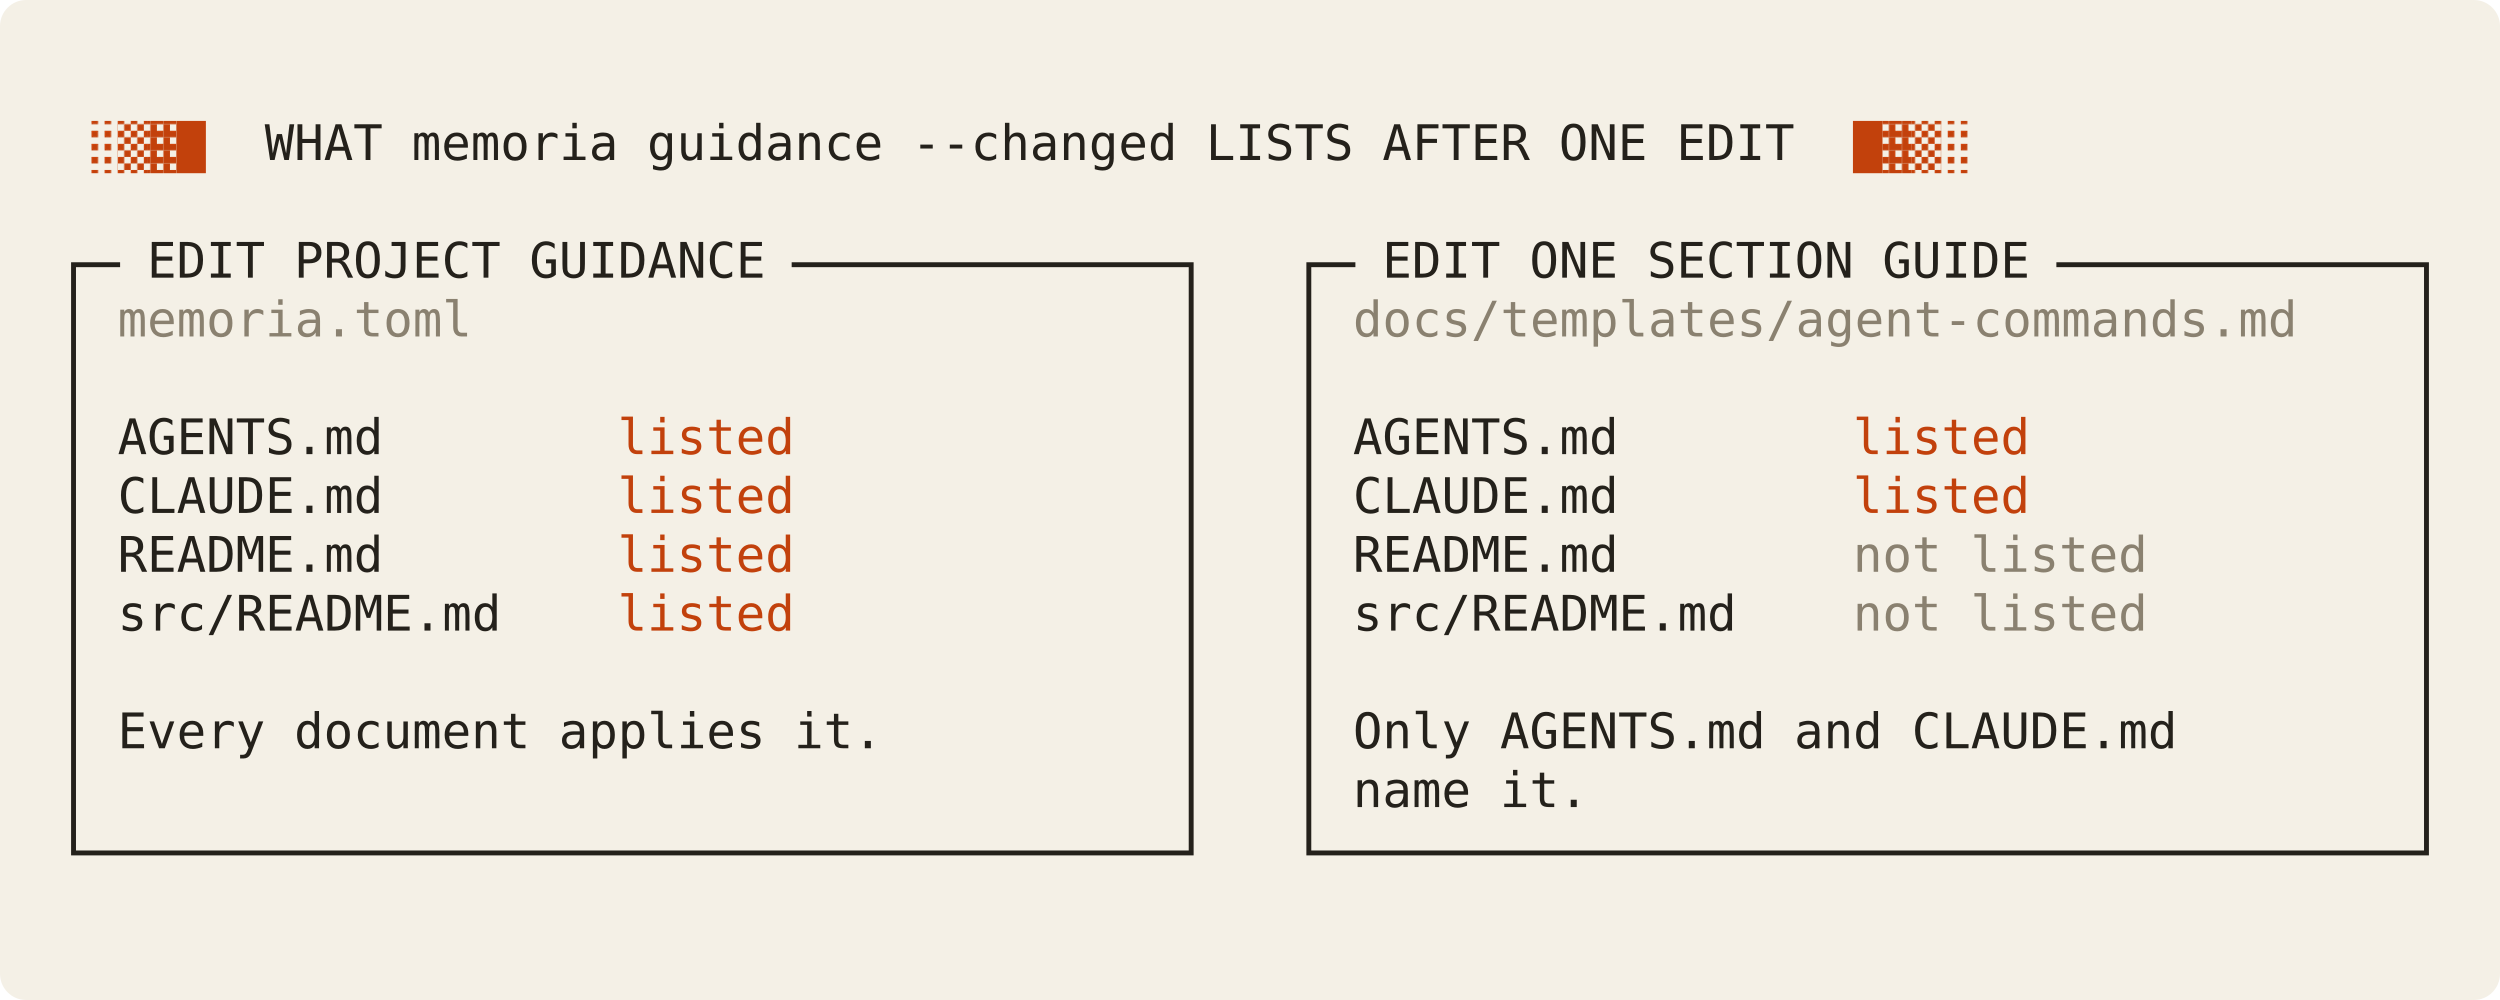
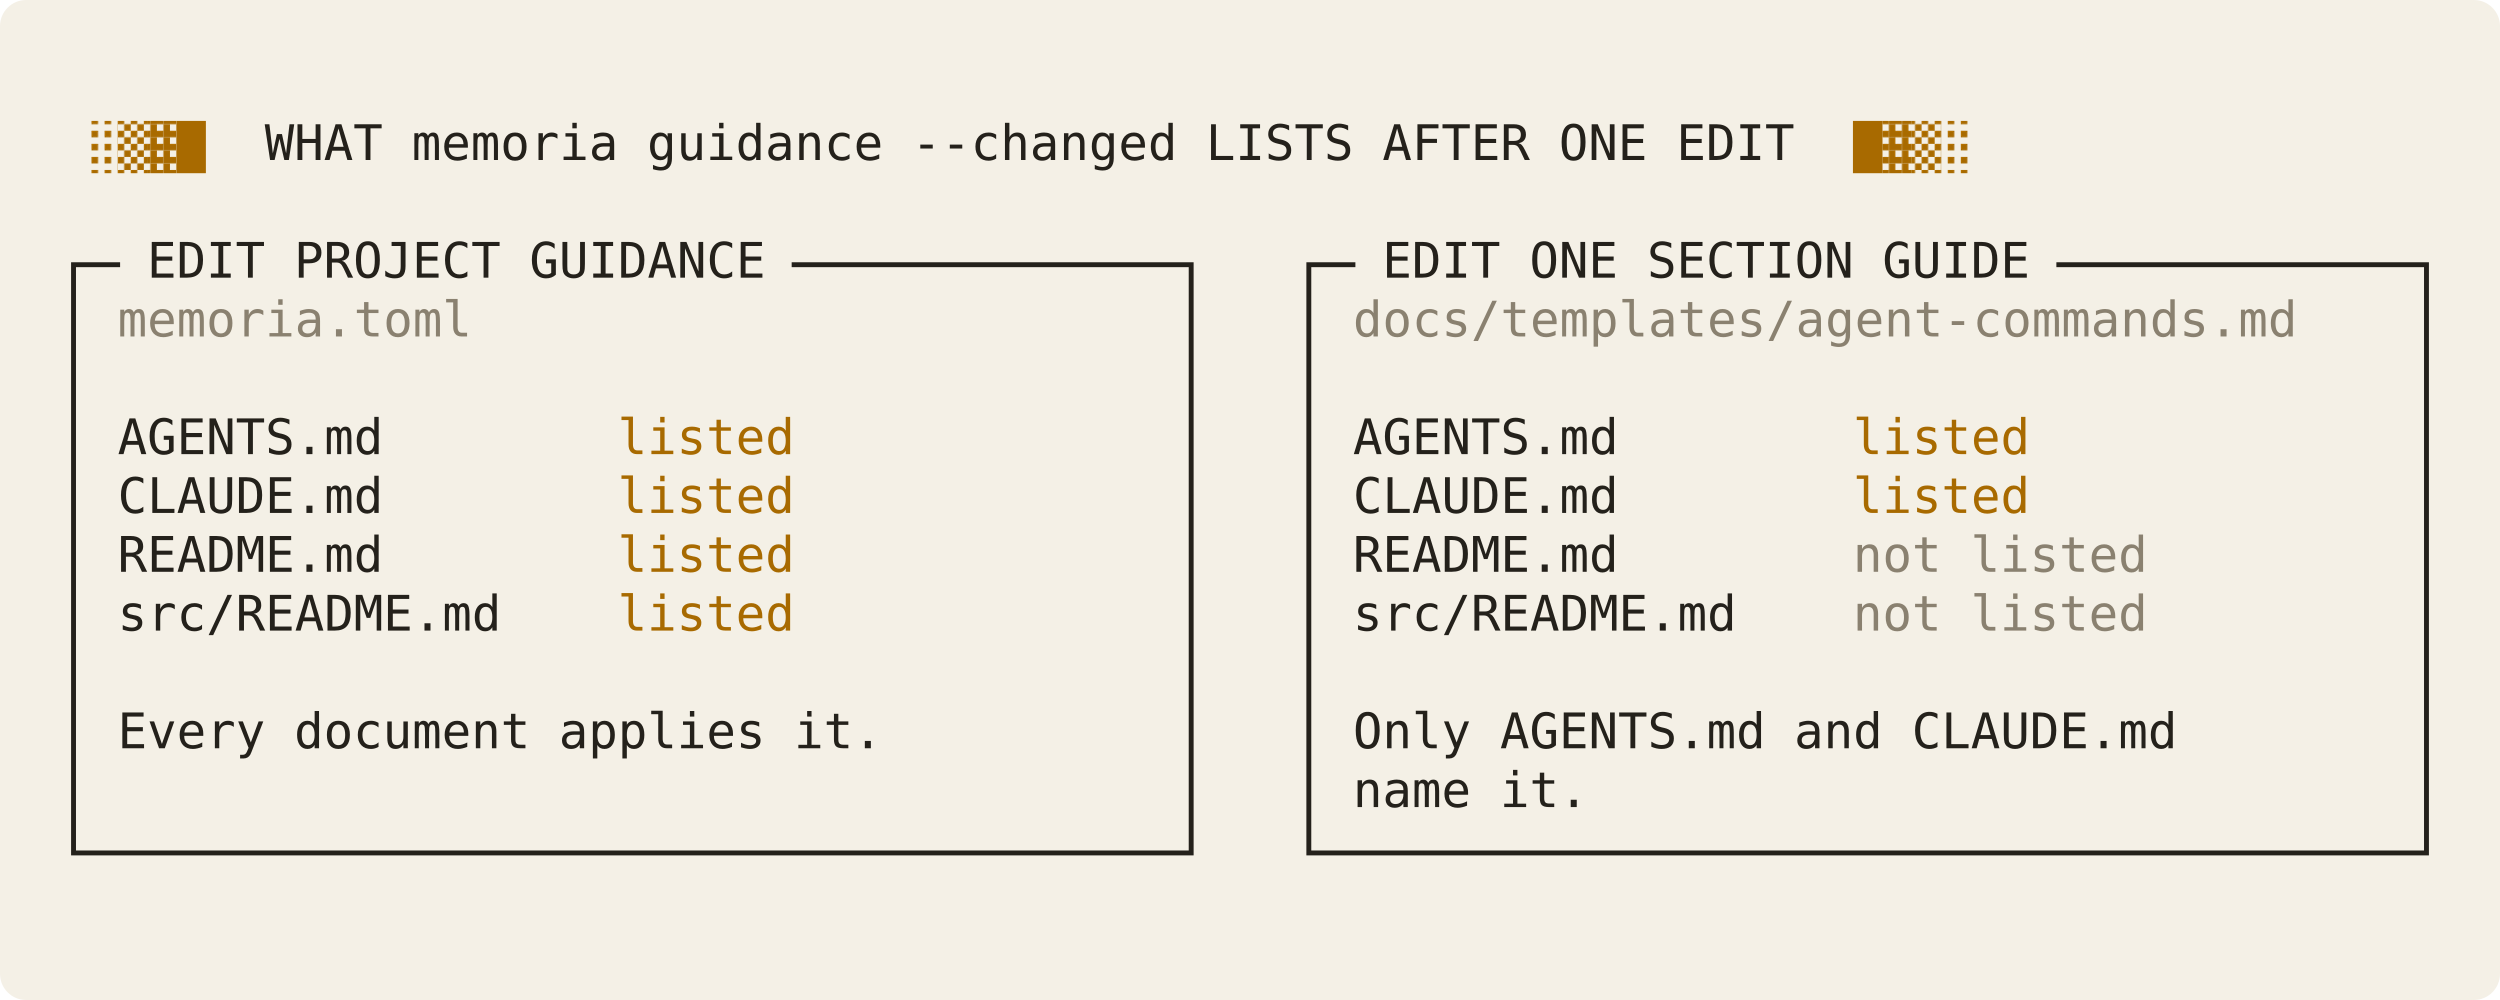
<svg xmlns="http://www.w3.org/2000/svg" width="765" height="306" viewBox="0 0 765 306" role="img" aria-labelledby="title desc">
-   <style>.bg{fill:#f4f0e6}.ink{fill:#24211b}.muted{fill:#8a8170}.accent{fill:#c2410c}.line{stroke:#24211b}.line-muted{stroke:#8a8170}.line-accent{stroke:#c2410c}@media (prefers-color-scheme: dark){.bg{fill:#111111}.ink{fill:#e8e3d4}.muted{fill:#7f7867}.accent{fill:#f59e0b}.line{stroke:#e8e3d4}.line-muted{stroke:#7f7867}.line-accent{stroke:#f59e0b}}.line,.line-muted,.line-accent{stroke-width:1.5;fill:none;stroke-linecap:square}text{font-family:ui-monospace,"SFMono-Regular","JetBrains Mono",Menlo,Consolas,"DejaVu Sans Mono",monospace;font-size:15px;white-space:pre}</style>
+   <style>.bg{fill:#f4f0e6}.ink{fill:#24211b}.muted{fill:#8a8170}.accent{fill:#a86a00}.line{stroke:#24211b}.line-muted{stroke:#8a8170}.line-accent{stroke:#a86a00}@media (prefers-color-scheme: dark){.bg{fill:#0a0a0a}.ink{fill:#e9e4da}.muted{fill:#707070}.accent{fill:#ffc000}.line{stroke:#e9e4da}.line-muted{stroke:#707070}.line-accent{stroke:#ffc000}}.line,.line-muted,.line-accent{stroke-width:1.5;fill:none;stroke-linecap:square}text{font-family:ui-monospace,"SFMono-Regular","JetBrains Mono",Menlo,Consolas,"DejaVu Sans Mono",monospace;font-size:15px;white-space:pre}</style>
  <defs>
    <pattern id="d1-accent" width="4" height="4" patternUnits="userSpaceOnUse">
      <rect x="0" y="0" width="2" height="2" class="accent" />
    </pattern>
    <pattern id="d2-accent" width="4" height="4" patternUnits="userSpaceOnUse">
      <rect x="0" y="0" width="2" height="2" class="accent" />
      <rect x="2" y="2" width="2" height="2" class="accent" />
    </pattern>
    <pattern id="d3-accent" width="4" height="4" patternUnits="userSpaceOnUse">
      <rect x="0" y="0" width="2" height="2" class="accent" />
      <rect x="2" y="0" width="2" height="2" class="accent" />
      <rect x="2" y="2" width="2" height="2" class="accent" />
    </pattern>
    <pattern id="d1-muted" width="4" height="4" patternUnits="userSpaceOnUse">
      <rect x="0" y="0" width="2" height="2" class="muted" />
    </pattern>
    <pattern id="d2-muted" width="4" height="4" patternUnits="userSpaceOnUse">
      <rect x="0" y="0" width="2" height="2" class="muted" />
      <rect x="2" y="2" width="2" height="2" class="muted" />
    </pattern>
    <pattern id="d3-muted" width="4" height="4" patternUnits="userSpaceOnUse">
      <rect x="0" y="0" width="2" height="2" class="muted" />
      <rect x="2" y="0" width="2" height="2" class="muted" />
      <rect x="2" y="2" width="2" height="2" class="muted" />
    </pattern>
    <pattern id="d1-ink" width="4" height="4" patternUnits="userSpaceOnUse">
      <rect x="0" y="0" width="2" height="2" class="ink" />
    </pattern>
    <pattern id="d2-ink" width="4" height="4" patternUnits="userSpaceOnUse">
      <rect x="0" y="0" width="2" height="2" class="ink" />
      <rect x="2" y="2" width="2" height="2" class="ink" />
    </pattern>
    <pattern id="d3-ink" width="4" height="4" patternUnits="userSpaceOnUse">
      <rect x="0" y="0" width="2" height="2" class="ink" />
      <rect x="2" y="0" width="2" height="2" class="ink" />
      <rect x="2" y="2" width="2" height="2" class="ink" />
    </pattern>
  </defs>
  <rect class="bg" width="765" height="306" rx="8" />
  <rect x="27" y="37" width="9" height="16" fill="url(#d1-accent)" />
  <rect x="36" y="37" width="9" height="16" fill="url(#d2-accent)" />
  <rect x="45" y="37" width="9" height="16" fill="url(#d3-accent)" />
  <rect x="54" y="37" width="9" height="16" class="accent" />
  <rect x="567" y="37" width="9" height="16" class="accent" />
  <rect x="576" y="37" width="9" height="16" fill="url(#d3-accent)" />
  <rect x="585" y="37" width="9" height="16" fill="url(#d2-accent)" />
  <rect x="594" y="37" width="9" height="16" fill="url(#d1-accent)" />
  <path class="line" d="M22.5 81L27 81M22.5 81L22.5 90M31.5 81L36 81M31.5 81L27 81M247.5 81L252 81M247.5 81L243 81M256.5 81L261 81M256.5 81L252 81M265.5 81L270 81M265.5 81L261 81M274.5 81L279 81M274.5 81L270 81M283.5 81L288 81M283.5 81L279 81M292.5 81L297 81M292.5 81L288 81M301.5 81L306 81M301.5 81L297 81M310.5 81L315 81M310.5 81L306 81M319.5 81L324 81M319.5 81L315 81M328.5 81L333 81M328.5 81L324 81M337.5 81L342 81M337.5 81L333 81M346.5 81L351 81M346.5 81L342 81M355.5 81L360 81M355.5 81L351 81M364.5 81L360 81M364.5 81L364.5 90M400.5 81L405 81M400.5 81L400.5 90M409.5 81L414 81M409.5 81L405 81M634.5 81L639 81M634.5 81L630 81M643.5 81L648 81M643.5 81L639 81M652.5 81L657 81M652.5 81L648 81M661.5 81L666 81M661.5 81L657 81M670.5 81L675 81M670.5 81L666 81M679.5 81L684 81M679.5 81L675 81M688.5 81L693 81M688.5 81L684 81M697.5 81L702 81M697.5 81L693 81M706.5 81L711 81M706.5 81L702 81M715.5 81L720 81M715.5 81L711 81M724.5 81L729 81M724.5 81L720 81M733.5 81L738 81M733.5 81L729 81M742.5 81L738 81M742.5 81L742.5 90M22.5 99L22.5 90M22.5 99L22.5 108M364.5 99L364.5 90M364.5 99L364.5 108M400.5 99L400.5 90M400.5 99L400.5 108M742.5 99L742.5 90M742.5 99L742.5 108M22.5 117L22.5 108M22.5 117L22.5 126M364.5 117L364.5 108M364.5 117L364.5 126M400.5 117L400.5 108M400.5 117L400.5 126M742.5 117L742.5 108M742.5 117L742.5 126M22.5 135L22.5 126M22.5 135L22.5 144M364.5 135L364.5 126M364.5 135L364.5 144M400.5 135L400.5 126M400.5 135L400.5 144M742.5 135L742.5 126M742.5 135L742.5 144M22.5 153L22.5 144M22.5 153L22.5 162M364.5 153L364.5 144M364.5 153L364.5 162M400.5 153L400.5 144M400.5 153L400.5 162M742.5 153L742.5 144M742.5 153L742.5 162M22.5 171L22.5 162M22.5 171L22.5 180M364.5 171L364.5 162M364.5 171L364.5 180M400.5 171L400.5 162M400.5 171L400.5 180M742.5 171L742.5 162M742.5 171L742.5 180M22.5 189L22.5 180M22.5 189L22.5 198M364.5 189L364.5 180M364.5 189L364.5 198M400.5 189L400.5 180M400.5 189L400.5 198M742.5 189L742.5 180M742.5 189L742.5 198M22.5 207L22.5 198M22.5 207L22.5 216M364.5 207L364.5 198M364.5 207L364.5 216M400.5 207L400.5 198M400.5 207L400.5 216M742.5 207L742.5 198M742.5 207L742.5 216M22.5 225L22.5 216M22.5 225L22.5 234M364.5 225L364.5 216M364.5 225L364.5 234M400.5 225L400.5 216M400.5 225L400.5 234M742.5 225L742.5 216M742.5 225L742.5 234M22.5 243L22.5 234M22.5 243L22.5 252M364.5 243L364.5 234M364.5 243L364.5 252M400.5 243L400.5 234M400.5 243L400.5 252M742.5 243L742.5 234M742.5 243L742.5 252M22.5 261L22.5 252M22.5 261L27 261M31.5 261L36 261M31.5 261L27 261M40.5 261L45 261M40.5 261L36 261M49.5 261L54 261M49.5 261L45 261M58.5 261L63 261M58.5 261L54 261M67.5 261L72 261M67.5 261L63 261M76.5 261L81 261M76.5 261L72 261M85.5 261L90 261M85.5 261L81 261M94.5 261L99 261M94.5 261L90 261M103.5 261L108 261M103.5 261L99 261M112.5 261L117 261M112.5 261L108 261M121.5 261L126 261M121.5 261L117 261M130.5 261L135 261M130.5 261L126 261M139.5 261L144 261M139.5 261L135 261M148.5 261L153 261M148.5 261L144 261M157.5 261L162 261M157.5 261L153 261M166.5 261L171 261M166.5 261L162 261M175.5 261L180 261M175.5 261L171 261M184.5 261L189 261M184.5 261L180 261M193.5 261L198 261M193.5 261L189 261M202.5 261L207 261M202.5 261L198 261M211.5 261L216 261M211.5 261L207 261M220.5 261L225 261M220.5 261L216 261M229.5 261L234 261M229.5 261L225 261M238.5 261L243 261M238.5 261L234 261M247.5 261L252 261M247.5 261L243 261M256.5 261L261 261M256.5 261L252 261M265.5 261L270 261M265.5 261L261 261M274.5 261L279 261M274.5 261L270 261M283.5 261L288 261M283.5 261L279 261M292.5 261L297 261M292.5 261L288 261M301.5 261L306 261M301.5 261L297 261M310.5 261L315 261M310.5 261L306 261M319.5 261L324 261M319.5 261L315 261M328.5 261L333 261M328.5 261L324 261M337.5 261L342 261M337.5 261L333 261M346.5 261L351 261M346.5 261L342 261M355.5 261L360 261M355.5 261L351 261M364.5 261L364.5 252M364.5 261L360 261M400.5 261L400.5 252M400.5 261L405 261M409.5 261L414 261M409.5 261L405 261M418.5 261L423 261M418.5 261L414 261M427.5 261L432 261M427.5 261L423 261M436.5 261L441 261M436.5 261L432 261M445.5 261L450 261M445.5 261L441 261M454.5 261L459 261M454.5 261L450 261M463.5 261L468 261M463.5 261L459 261M472.5 261L477 261M472.5 261L468 261M481.5 261L486 261M481.5 261L477 261M490.5 261L495 261M490.5 261L486 261M499.5 261L504 261M499.5 261L495 261M508.5 261L513 261M508.5 261L504 261M517.5 261L522 261M517.5 261L513 261M526.5 261L531 261M526.5 261L522 261M535.5 261L540 261M535.5 261L531 261M544.5 261L549 261M544.5 261L540 261M553.5 261L558 261M553.5 261L549 261M562.5 261L567 261M562.5 261L558 261M571.5 261L576 261M571.5 261L567 261M580.5 261L585 261M580.5 261L576 261M589.5 261L594 261M589.5 261L585 261M598.5 261L603 261M598.5 261L594 261M607.5 261L612 261M607.5 261L603 261M616.5 261L621 261M616.5 261L612 261M625.5 261L630 261M625.5 261L621 261M634.5 261L639 261M634.5 261L630 261M643.5 261L648 261M643.5 261L639 261M652.5 261L657 261M652.5 261L648 261M661.5 261L666 261M661.5 261L657 261M670.5 261L675 261M670.5 261L666 261M679.5 261L684 261M679.5 261L675 261M688.5 261L693 261M688.5 261L684 261M697.5 261L702 261M697.5 261L693 261M706.5 261L711 261M706.5 261L702 261M715.5 261L720 261M715.5 261L711 261M724.5 261L729 261M724.5 261L720 261M733.5 261L738 261M733.5 261L729 261M742.5 261L742.5 252M742.5 261L738 261" />
  <text class="ink" x="81 90 99 108" y="48.96">WHAT</text>
  <text class="ink" x="126 135 144 153 162 171 180" y="48.96">memoria</text>
  <text class="ink" x="198 207 216 225 234 243 252 261" y="48.96">guidance</text>
  <text class="ink" x="279 288 297 306 315 324 333 342 351" y="48.96">--changed</text>
  <text class="ink" x="369 378 387 396 405" y="48.96">LISTS</text>
  <text class="ink" x="423 432 441 450 459" y="48.96">AFTER</text>
  <text class="ink" x="477 486 495" y="48.96">ONE</text>
  <text class="ink" x="513 522 531 540" y="48.96">EDIT</text>
  <text class="ink" x="45 54 63 72" y="84.96">EDIT</text>
  <text class="ink" x="90 99 108 117 126 135 144" y="84.96">PROJECT</text>
  <text class="ink" x="162 171 180 189 198 207 216 225" y="84.96">GUIDANCE</text>
  <text class="ink" x="423 432 441 450" y="84.96">EDIT</text>
  <text class="ink" x="468 477 486" y="84.96">ONE</text>
  <text class="ink" x="504 513 522 531 540 549 558" y="84.96">SECTION</text>
  <text class="ink" x="576 585 594 603 612" y="84.96">GUIDE</text>
  <text class="muted" x="36 45 54 63 72 81 90 99 108 117 126 135" y="102.96">memoria.toml</text>
  <text class="muted" x="414 423 432 441 450 459 468 477 486 495 504 513 522 531 540 549 558 567 576 585 594 603 612 621 630 639 648 657 666 675 684 693" y="102.96">docs/templates/agent-commands.md</text>
  <text class="ink" x="36 45 54 63 72 81 90 99 108" y="138.96">AGENTS.md</text>
  <text class="accent" x="189 198 207 216 225 234" y="138.96">listed</text>
  <text class="ink" x="414 423 432 441 450 459 468 477 486" y="138.96">AGENTS.md</text>
  <text class="accent" x="567 576 585 594 603 612" y="138.96">listed</text>
  <text class="ink" x="36 45 54 63 72 81 90 99 108" y="156.96">CLAUDE.md</text>
  <text class="accent" x="189 198 207 216 225 234" y="156.96">listed</text>
  <text class="ink" x="414 423 432 441 450 459 468 477 486" y="156.96">CLAUDE.md</text>
  <text class="accent" x="567 576 585 594 603 612" y="156.96">listed</text>
  <text class="ink" x="36 45 54 63 72 81 90 99 108" y="174.96">README.md</text>
  <text class="accent" x="189 198 207 216 225 234" y="174.96">listed</text>
  <text class="ink" x="414 423 432 441 450 459 468 477 486" y="174.96">README.md</text>
  <text class="muted" x="567 576 585" y="174.96">not</text>
  <text class="muted" x="603 612 621 630 639 648" y="174.96">listed</text>
  <text class="ink" x="36 45 54 63 72 81 90 99 108 117 126 135 144" y="192.96">src/README.md</text>
  <text class="accent" x="189 198 207 216 225 234" y="192.96">listed</text>
  <text class="ink" x="414 423 432 441 450 459 468 477 486 495 504 513 522" y="192.96">src/README.md</text>
  <text class="muted" x="567 576 585" y="192.96">not</text>
  <text class="muted" x="603 612 621 630 639 648" y="192.96">listed</text>
  <text class="ink" x="36 45 54 63 72" y="228.96">Every</text>
  <text class="ink" x="90 99 108 117 126 135 144 153" y="228.96">document</text>
  <text class="ink" x="171 180 189 198 207 216 225" y="228.96">applies</text>
  <text class="ink" x="243 252 261" y="228.96">it.</text>
  <text class="ink" x="414 423 432 441" y="228.96">Only</text>
  <text class="ink" x="459 468 477 486 495 504 513 522 531" y="228.96">AGENTS.md</text>
  <text class="ink" x="549 558 567" y="228.96">and</text>
  <text class="ink" x="585 594 603 612 621 630 639 648 657" y="228.96">CLAUDE.md</text>
  <text class="ink" x="414 423 432 441" y="246.96">name</text>
  <text class="ink" x="459 468 477" y="246.96">it.</text>
</svg>
